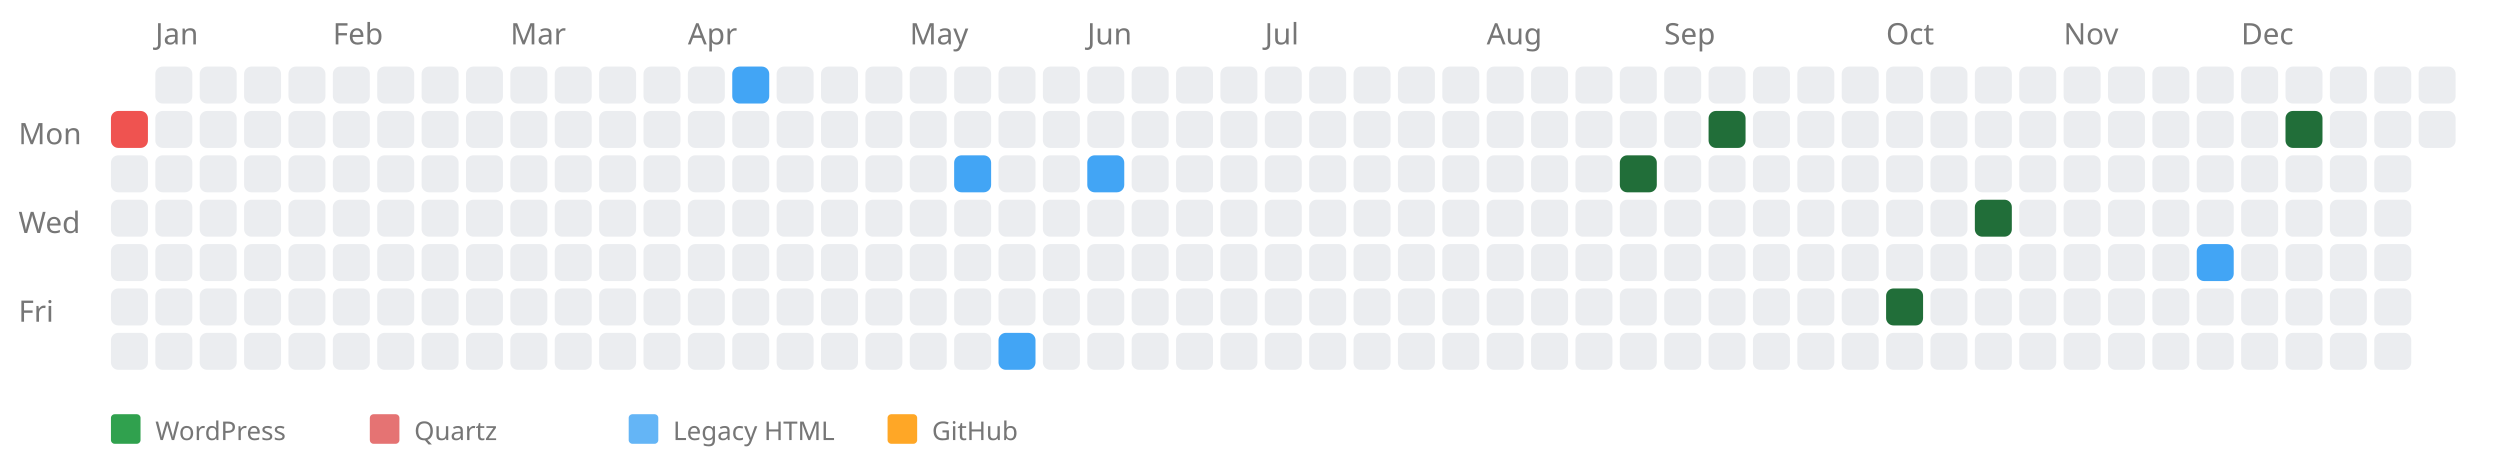
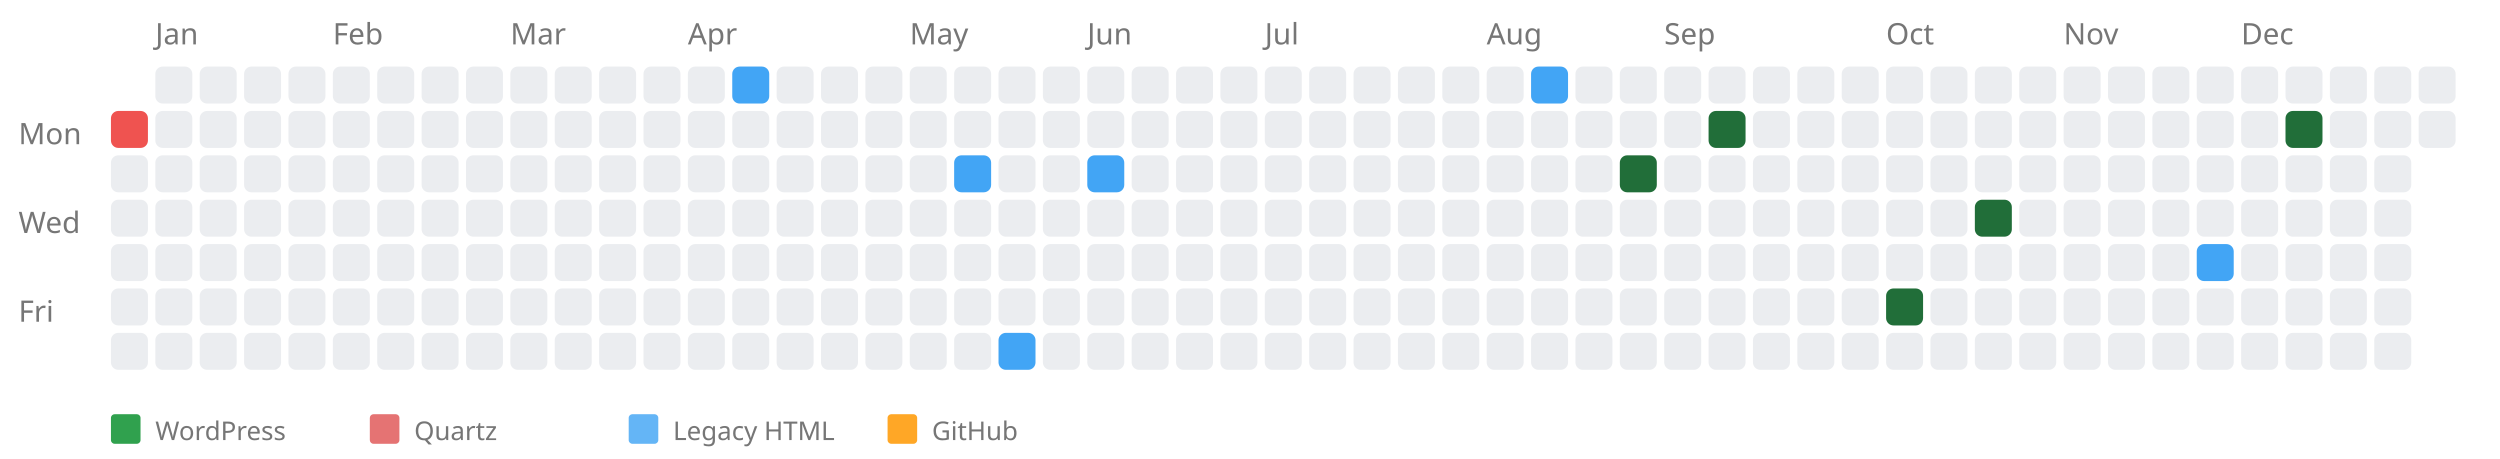
<svg xmlns="http://www.w3.org/2000/svg" width="676" height="124" style="background-color: white;">
  <text x="5" y="39" font-family="sans-serif" font-size="8" fill="#767676">Mon</text>
  <text x="5" y="63" font-family="sans-serif" font-size="8" fill="#767676">Wed</text>
  <text x="5" y="87" font-family="sans-serif" font-size="8" fill="#767676">Fri</text>
  <a href="https://kreier.github.io/quartz/Diary/2007">
    <rect x="30" y="30" width="10" height="10" fill="#ef5350" rx="2" ry="2" />
  </a>
  <rect x="30" y="42" width="10" height="10" fill="#ebedf0" rx="2" ry="2" />
  <rect x="30" y="54" width="10" height="10" fill="#ebedf0" rx="2" ry="2" />
  <rect x="30" y="66" width="10" height="10" fill="#ebedf0" rx="2" ry="2" />
  <rect x="30" y="78" width="10" height="10" fill="#ebedf0" rx="2" ry="2" />
  <rect x="30" y="90" width="10" height="10" fill="#ebedf0" rx="2" ry="2" />
  <text x="42" y="12" font-family="sans-serif" font-size="8" fill="#767676">Jan</text>
  <rect x="42" y="18" width="10" height="10" fill="#ebedf0" rx="2" ry="2" />
  <rect x="42" y="30" width="10" height="10" fill="#ebedf0" rx="2" ry="2" />
  <rect x="42" y="42" width="10" height="10" fill="#ebedf0" rx="2" ry="2" />
  <rect x="42" y="54" width="10" height="10" fill="#ebedf0" rx="2" ry="2" />
  <rect x="42" y="66" width="10" height="10" fill="#ebedf0" rx="2" ry="2" />
  <rect x="42" y="78" width="10" height="10" fill="#ebedf0" rx="2" ry="2" />
  <rect x="42" y="90" width="10" height="10" fill="#ebedf0" rx="2" ry="2" />
  <rect x="54" y="18" width="10" height="10" fill="#ebedf0" rx="2" ry="2" />
  <rect x="54" y="30" width="10" height="10" fill="#ebedf0" rx="2" ry="2" />
  <rect x="54" y="42" width="10" height="10" fill="#ebedf0" rx="2" ry="2" />
  <rect x="54" y="54" width="10" height="10" fill="#ebedf0" rx="2" ry="2" />
  <rect x="54" y="66" width="10" height="10" fill="#ebedf0" rx="2" ry="2" />
  <rect x="54" y="78" width="10" height="10" fill="#ebedf0" rx="2" ry="2" />
  <rect x="54" y="90" width="10" height="10" fill="#ebedf0" rx="2" ry="2" />
  <rect x="66" y="18" width="10" height="10" fill="#ebedf0" rx="2" ry="2" />
  <rect x="66" y="30" width="10" height="10" fill="#ebedf0" rx="2" ry="2" />
  <rect x="66" y="42" width="10" height="10" fill="#ebedf0" rx="2" ry="2" />
  <rect x="66" y="54" width="10" height="10" fill="#ebedf0" rx="2" ry="2" />
  <rect x="66" y="66" width="10" height="10" fill="#ebedf0" rx="2" ry="2" />
  <rect x="66" y="78" width="10" height="10" fill="#ebedf0" rx="2" ry="2" />
  <rect x="66" y="90" width="10" height="10" fill="#ebedf0" rx="2" ry="2" />
  <rect x="78" y="18" width="10" height="10" fill="#ebedf0" rx="2" ry="2" />
  <rect x="78" y="30" width="10" height="10" fill="#ebedf0" rx="2" ry="2" />
  <rect x="78" y="42" width="10" height="10" fill="#ebedf0" rx="2" ry="2" />
  <rect x="78" y="54" width="10" height="10" fill="#ebedf0" rx="2" ry="2" />
  <rect x="78" y="66" width="10" height="10" fill="#ebedf0" rx="2" ry="2" />
  <rect x="78" y="78" width="10" height="10" fill="#ebedf0" rx="2" ry="2" />
  <rect x="78" y="90" width="10" height="10" fill="#ebedf0" rx="2" ry="2" />
  <text x="90" y="12" font-family="sans-serif" font-size="8" fill="#767676">Feb</text>
  <rect x="90" y="18" width="10" height="10" fill="#ebedf0" rx="2" ry="2" />
  <rect x="90" y="30" width="10" height="10" fill="#ebedf0" rx="2" ry="2" />
  <rect x="90" y="42" width="10" height="10" fill="#ebedf0" rx="2" ry="2" />
  <rect x="90" y="54" width="10" height="10" fill="#ebedf0" rx="2" ry="2" />
  <rect x="90" y="66" width="10" height="10" fill="#ebedf0" rx="2" ry="2" />
  <rect x="90" y="78" width="10" height="10" fill="#ebedf0" rx="2" ry="2" />
  <rect x="90" y="90" width="10" height="10" fill="#ebedf0" rx="2" ry="2" />
  <rect x="102" y="18" width="10" height="10" fill="#ebedf0" rx="2" ry="2" />
  <rect x="102" y="30" width="10" height="10" fill="#ebedf0" rx="2" ry="2" />
  <rect x="102" y="42" width="10" height="10" fill="#ebedf0" rx="2" ry="2" />
  <rect x="102" y="54" width="10" height="10" fill="#ebedf0" rx="2" ry="2" />
  <rect x="102" y="66" width="10" height="10" fill="#ebedf0" rx="2" ry="2" />
  <rect x="102" y="78" width="10" height="10" fill="#ebedf0" rx="2" ry="2" />
  <rect x="102" y="90" width="10" height="10" fill="#ebedf0" rx="2" ry="2" />
  <rect x="114" y="18" width="10" height="10" fill="#ebedf0" rx="2" ry="2" />
  <rect x="114" y="30" width="10" height="10" fill="#ebedf0" rx="2" ry="2" />
  <rect x="114" y="42" width="10" height="10" fill="#ebedf0" rx="2" ry="2" />
  <rect x="114" y="54" width="10" height="10" fill="#ebedf0" rx="2" ry="2" />
  <rect x="114" y="66" width="10" height="10" fill="#ebedf0" rx="2" ry="2" />
  <rect x="114" y="78" width="10" height="10" fill="#ebedf0" rx="2" ry="2" />
  <rect x="114" y="90" width="10" height="10" fill="#ebedf0" rx="2" ry="2" />
  <rect x="126" y="18" width="10" height="10" fill="#ebedf0" rx="2" ry="2" />
  <rect x="126" y="30" width="10" height="10" fill="#ebedf0" rx="2" ry="2" />
  <rect x="126" y="42" width="10" height="10" fill="#ebedf0" rx="2" ry="2" />
  <rect x="126" y="54" width="10" height="10" fill="#ebedf0" rx="2" ry="2" />
  <rect x="126" y="66" width="10" height="10" fill="#ebedf0" rx="2" ry="2" />
  <rect x="126" y="78" width="10" height="10" fill="#ebedf0" rx="2" ry="2" />
  <rect x="126" y="90" width="10" height="10" fill="#ebedf0" rx="2" ry="2" />
  <text x="138" y="12" font-family="sans-serif" font-size="8" fill="#767676">Mar</text>
  <rect x="138" y="18" width="10" height="10" fill="#ebedf0" rx="2" ry="2" />
  <rect x="138" y="30" width="10" height="10" fill="#ebedf0" rx="2" ry="2" />
  <rect x="138" y="42" width="10" height="10" fill="#ebedf0" rx="2" ry="2" />
  <rect x="138" y="54" width="10" height="10" fill="#ebedf0" rx="2" ry="2" />
  <rect x="138" y="66" width="10" height="10" fill="#ebedf0" rx="2" ry="2" />
  <rect x="138" y="78" width="10" height="10" fill="#ebedf0" rx="2" ry="2" />
  <rect x="138" y="90" width="10" height="10" fill="#ebedf0" rx="2" ry="2" />
  <rect x="150" y="18" width="10" height="10" fill="#ebedf0" rx="2" ry="2" />
  <rect x="150" y="30" width="10" height="10" fill="#ebedf0" rx="2" ry="2" />
  <rect x="150" y="42" width="10" height="10" fill="#ebedf0" rx="2" ry="2" />
  <rect x="150" y="54" width="10" height="10" fill="#ebedf0" rx="2" ry="2" />
  <rect x="150" y="66" width="10" height="10" fill="#ebedf0" rx="2" ry="2" />
  <rect x="150" y="78" width="10" height="10" fill="#ebedf0" rx="2" ry="2" />
  <rect x="150" y="90" width="10" height="10" fill="#ebedf0" rx="2" ry="2" />
  <rect x="162" y="18" width="10" height="10" fill="#ebedf0" rx="2" ry="2" />
  <rect x="162" y="30" width="10" height="10" fill="#ebedf0" rx="2" ry="2" />
  <rect x="162" y="42" width="10" height="10" fill="#ebedf0" rx="2" ry="2" />
  <rect x="162" y="54" width="10" height="10" fill="#ebedf0" rx="2" ry="2" />
  <rect x="162" y="66" width="10" height="10" fill="#ebedf0" rx="2" ry="2" />
  <rect x="162" y="78" width="10" height="10" fill="#ebedf0" rx="2" ry="2" />
  <rect x="162" y="90" width="10" height="10" fill="#ebedf0" rx="2" ry="2" />
  <rect x="174" y="18" width="10" height="10" fill="#ebedf0" rx="2" ry="2" />
  <rect x="174" y="30" width="10" height="10" fill="#ebedf0" rx="2" ry="2" />
  <rect x="174" y="42" width="10" height="10" fill="#ebedf0" rx="2" ry="2" />
  <rect x="174" y="54" width="10" height="10" fill="#ebedf0" rx="2" ry="2" />
  <rect x="174" y="66" width="10" height="10" fill="#ebedf0" rx="2" ry="2" />
  <rect x="174" y="78" width="10" height="10" fill="#ebedf0" rx="2" ry="2" />
  <rect x="174" y="90" width="10" height="10" fill="#ebedf0" rx="2" ry="2" />
  <text x="186" y="12" font-family="sans-serif" font-size="8" fill="#767676">Apr</text>
  <rect x="186" y="18" width="10" height="10" fill="#ebedf0" rx="2" ry="2" />
  <rect x="186" y="30" width="10" height="10" fill="#ebedf0" rx="2" ry="2" />
  <rect x="186" y="42" width="10" height="10" fill="#ebedf0" rx="2" ry="2" />
  <rect x="186" y="54" width="10" height="10" fill="#ebedf0" rx="2" ry="2" />
  <rect x="186" y="66" width="10" height="10" fill="#ebedf0" rx="2" ry="2" />
  <rect x="186" y="78" width="10" height="10" fill="#ebedf0" rx="2" ry="2" />
  <rect x="186" y="90" width="10" height="10" fill="#ebedf0" rx="2" ry="2" />
  <a href="https://saiht.de/legacy/projekte/deutsch.html">
    <rect x="198" y="18" width="10" height="10" fill="#42a5f5" rx="2" ry="2" />
  </a>
  <rect x="198" y="30" width="10" height="10" fill="#ebedf0" rx="2" ry="2" />
  <rect x="198" y="42" width="10" height="10" fill="#ebedf0" rx="2" ry="2" />
  <rect x="198" y="54" width="10" height="10" fill="#ebedf0" rx="2" ry="2" />
  <rect x="198" y="66" width="10" height="10" fill="#ebedf0" rx="2" ry="2" />
  <rect x="198" y="78" width="10" height="10" fill="#ebedf0" rx="2" ry="2" />
  <rect x="198" y="90" width="10" height="10" fill="#ebedf0" rx="2" ry="2" />
  <rect x="210" y="18" width="10" height="10" fill="#ebedf0" rx="2" ry="2" />
  <rect x="210" y="30" width="10" height="10" fill="#ebedf0" rx="2" ry="2" />
  <rect x="210" y="42" width="10" height="10" fill="#ebedf0" rx="2" ry="2" />
  <rect x="210" y="54" width="10" height="10" fill="#ebedf0" rx="2" ry="2" />
  <rect x="210" y="66" width="10" height="10" fill="#ebedf0" rx="2" ry="2" />
  <rect x="210" y="78" width="10" height="10" fill="#ebedf0" rx="2" ry="2" />
  <rect x="210" y="90" width="10" height="10" fill="#ebedf0" rx="2" ry="2" />
  <rect x="222" y="18" width="10" height="10" fill="#ebedf0" rx="2" ry="2" />
  <rect x="222" y="30" width="10" height="10" fill="#ebedf0" rx="2" ry="2" />
  <rect x="222" y="42" width="10" height="10" fill="#ebedf0" rx="2" ry="2" />
  <rect x="222" y="54" width="10" height="10" fill="#ebedf0" rx="2" ry="2" />
  <rect x="222" y="66" width="10" height="10" fill="#ebedf0" rx="2" ry="2" />
  <rect x="222" y="78" width="10" height="10" fill="#ebedf0" rx="2" ry="2" />
  <rect x="222" y="90" width="10" height="10" fill="#ebedf0" rx="2" ry="2" />
  <rect x="234" y="18" width="10" height="10" fill="#ebedf0" rx="2" ry="2" />
  <rect x="234" y="30" width="10" height="10" fill="#ebedf0" rx="2" ry="2" />
  <rect x="234" y="42" width="10" height="10" fill="#ebedf0" rx="2" ry="2" />
  <rect x="234" y="54" width="10" height="10" fill="#ebedf0" rx="2" ry="2" />
  <rect x="234" y="66" width="10" height="10" fill="#ebedf0" rx="2" ry="2" />
  <rect x="234" y="78" width="10" height="10" fill="#ebedf0" rx="2" ry="2" />
  <rect x="234" y="90" width="10" height="10" fill="#ebedf0" rx="2" ry="2" />
  <text x="246" y="12" font-family="sans-serif" font-size="8" fill="#767676">May</text>
  <rect x="246" y="18" width="10" height="10" fill="#ebedf0" rx="2" ry="2" />
  <rect x="246" y="30" width="10" height="10" fill="#ebedf0" rx="2" ry="2" />
  <rect x="246" y="42" width="10" height="10" fill="#ebedf0" rx="2" ry="2" />
  <rect x="246" y="54" width="10" height="10" fill="#ebedf0" rx="2" ry="2" />
  <rect x="246" y="66" width="10" height="10" fill="#ebedf0" rx="2" ry="2" />
  <rect x="246" y="78" width="10" height="10" fill="#ebedf0" rx="2" ry="2" />
  <rect x="246" y="90" width="10" height="10" fill="#ebedf0" rx="2" ry="2" />
  <rect x="258" y="18" width="10" height="10" fill="#ebedf0" rx="2" ry="2" />
  <rect x="258" y="30" width="10" height="10" fill="#ebedf0" rx="2" ry="2" />
  <a href="https://saiht.de/legacy/urlaub/2003_elbsandstein.html">
    <rect x="258" y="42" width="10" height="10" fill="#42a5f5" rx="2" ry="2" />
  </a>
  <rect x="258" y="54" width="10" height="10" fill="#ebedf0" rx="2" ry="2" />
  <rect x="258" y="66" width="10" height="10" fill="#ebedf0" rx="2" ry="2" />
  <rect x="258" y="78" width="10" height="10" fill="#ebedf0" rx="2" ry="2" />
  <rect x="258" y="90" width="10" height="10" fill="#ebedf0" rx="2" ry="2" />
  <rect x="270" y="18" width="10" height="10" fill="#ebedf0" rx="2" ry="2" />
  <rect x="270" y="30" width="10" height="10" fill="#ebedf0" rx="2" ry="2" />
  <rect x="270" y="42" width="10" height="10" fill="#ebedf0" rx="2" ry="2" />
  <rect x="270" y="54" width="10" height="10" fill="#ebedf0" rx="2" ry="2" />
  <rect x="270" y="66" width="10" height="10" fill="#ebedf0" rx="2" ry="2" />
  <rect x="270" y="78" width="10" height="10" fill="#ebedf0" rx="2" ry="2" />
  <a href="https://saiht.de/legacy/urlaub/1998_thailand_pic.html">
    <rect x="270" y="90" width="10" height="10" fill="#42a5f5" rx="2" ry="2" />
  </a>
  <rect x="282" y="18" width="10" height="10" fill="#ebedf0" rx="2" ry="2" />
  <rect x="282" y="30" width="10" height="10" fill="#ebedf0" rx="2" ry="2" />
  <rect x="282" y="42" width="10" height="10" fill="#ebedf0" rx="2" ry="2" />
  <rect x="282" y="54" width="10" height="10" fill="#ebedf0" rx="2" ry="2" />
  <rect x="282" y="66" width="10" height="10" fill="#ebedf0" rx="2" ry="2" />
  <rect x="282" y="78" width="10" height="10" fill="#ebedf0" rx="2" ry="2" />
  <rect x="282" y="90" width="10" height="10" fill="#ebedf0" rx="2" ry="2" />
  <text x="294" y="12" font-family="sans-serif" font-size="8" fill="#767676">Jun</text>
  <rect x="294" y="18" width="10" height="10" fill="#ebedf0" rx="2" ry="2" />
  <rect x="294" y="30" width="10" height="10" fill="#ebedf0" rx="2" ry="2" />
  <a href="https://saiht.de/legacy/impressum.html">
    <rect x="294" y="42" width="10" height="10" fill="#42a5f5" rx="2" ry="2" />
  </a>
  <rect x="294" y="54" width="10" height="10" fill="#ebedf0" rx="2" ry="2" />
  <rect x="294" y="66" width="10" height="10" fill="#ebedf0" rx="2" ry="2" />
  <rect x="294" y="78" width="10" height="10" fill="#ebedf0" rx="2" ry="2" />
  <rect x="294" y="90" width="10" height="10" fill="#ebedf0" rx="2" ry="2" />
  <rect x="306" y="18" width="10" height="10" fill="#ebedf0" rx="2" ry="2" />
  <rect x="306" y="30" width="10" height="10" fill="#ebedf0" rx="2" ry="2" />
  <rect x="306" y="42" width="10" height="10" fill="#ebedf0" rx="2" ry="2" />
  <rect x="306" y="54" width="10" height="10" fill="#ebedf0" rx="2" ry="2" />
  <rect x="306" y="66" width="10" height="10" fill="#ebedf0" rx="2" ry="2" />
  <rect x="306" y="78" width="10" height="10" fill="#ebedf0" rx="2" ry="2" />
  <rect x="306" y="90" width="10" height="10" fill="#ebedf0" rx="2" ry="2" />
  <rect x="318" y="18" width="10" height="10" fill="#ebedf0" rx="2" ry="2" />
  <rect x="318" y="30" width="10" height="10" fill="#ebedf0" rx="2" ry="2" />
  <rect x="318" y="42" width="10" height="10" fill="#ebedf0" rx="2" ry="2" />
  <rect x="318" y="54" width="10" height="10" fill="#ebedf0" rx="2" ry="2" />
  <rect x="318" y="66" width="10" height="10" fill="#ebedf0" rx="2" ry="2" />
  <rect x="318" y="78" width="10" height="10" fill="#ebedf0" rx="2" ry="2" />
  <rect x="318" y="90" width="10" height="10" fill="#ebedf0" rx="2" ry="2" />
  <rect x="330" y="18" width="10" height="10" fill="#ebedf0" rx="2" ry="2" />
  <rect x="330" y="30" width="10" height="10" fill="#ebedf0" rx="2" ry="2" />
  <rect x="330" y="42" width="10" height="10" fill="#ebedf0" rx="2" ry="2" />
  <rect x="330" y="54" width="10" height="10" fill="#ebedf0" rx="2" ry="2" />
  <rect x="330" y="66" width="10" height="10" fill="#ebedf0" rx="2" ry="2" />
  <rect x="330" y="78" width="10" height="10" fill="#ebedf0" rx="2" ry="2" />
  <rect x="330" y="90" width="10" height="10" fill="#ebedf0" rx="2" ry="2" />
  <text x="342" y="12" font-family="sans-serif" font-size="8" fill="#767676">Jul</text>
  <rect x="342" y="18" width="10" height="10" fill="#ebedf0" rx="2" ry="2" />
  <rect x="342" y="30" width="10" height="10" fill="#ebedf0" rx="2" ry="2" />
  <rect x="342" y="42" width="10" height="10" fill="#ebedf0" rx="2" ry="2" />
  <rect x="342" y="54" width="10" height="10" fill="#ebedf0" rx="2" ry="2" />
  <rect x="342" y="66" width="10" height="10" fill="#ebedf0" rx="2" ry="2" />
  <rect x="342" y="78" width="10" height="10" fill="#ebedf0" rx="2" ry="2" />
  <rect x="342" y="90" width="10" height="10" fill="#ebedf0" rx="2" ry="2" />
  <rect x="354" y="18" width="10" height="10" fill="#ebedf0" rx="2" ry="2" />
  <rect x="354" y="30" width="10" height="10" fill="#ebedf0" rx="2" ry="2" />
  <rect x="354" y="42" width="10" height="10" fill="#ebedf0" rx="2" ry="2" />
  <rect x="354" y="54" width="10" height="10" fill="#ebedf0" rx="2" ry="2" />
  <rect x="354" y="66" width="10" height="10" fill="#ebedf0" rx="2" ry="2" />
  <rect x="354" y="78" width="10" height="10" fill="#ebedf0" rx="2" ry="2" />
  <rect x="354" y="90" width="10" height="10" fill="#ebedf0" rx="2" ry="2" />
  <rect x="366" y="18" width="10" height="10" fill="#ebedf0" rx="2" ry="2" />
  <rect x="366" y="30" width="10" height="10" fill="#ebedf0" rx="2" ry="2" />
  <rect x="366" y="42" width="10" height="10" fill="#ebedf0" rx="2" ry="2" />
  <rect x="366" y="54" width="10" height="10" fill="#ebedf0" rx="2" ry="2" />
  <rect x="366" y="66" width="10" height="10" fill="#ebedf0" rx="2" ry="2" />
  <rect x="366" y="78" width="10" height="10" fill="#ebedf0" rx="2" ry="2" />
  <rect x="366" y="90" width="10" height="10" fill="#ebedf0" rx="2" ry="2" />
  <rect x="378" y="18" width="10" height="10" fill="#ebedf0" rx="2" ry="2" />
  <rect x="378" y="30" width="10" height="10" fill="#ebedf0" rx="2" ry="2" />
  <rect x="378" y="42" width="10" height="10" fill="#ebedf0" rx="2" ry="2" />
  <rect x="378" y="54" width="10" height="10" fill="#ebedf0" rx="2" ry="2" />
  <rect x="378" y="66" width="10" height="10" fill="#ebedf0" rx="2" ry="2" />
  <rect x="378" y="78" width="10" height="10" fill="#ebedf0" rx="2" ry="2" />
  <rect x="378" y="90" width="10" height="10" fill="#ebedf0" rx="2" ry="2" />
  <rect x="390" y="18" width="10" height="10" fill="#ebedf0" rx="2" ry="2" />
  <rect x="390" y="30" width="10" height="10" fill="#ebedf0" rx="2" ry="2" />
  <rect x="390" y="42" width="10" height="10" fill="#ebedf0" rx="2" ry="2" />
  <rect x="390" y="54" width="10" height="10" fill="#ebedf0" rx="2" ry="2" />
  <rect x="390" y="66" width="10" height="10" fill="#ebedf0" rx="2" ry="2" />
  <rect x="390" y="78" width="10" height="10" fill="#ebedf0" rx="2" ry="2" />
  <rect x="390" y="90" width="10" height="10" fill="#ebedf0" rx="2" ry="2" />
  <text x="402" y="12" font-family="sans-serif" font-size="8" fill="#767676">Aug</text>
  <rect x="402" y="18" width="10" height="10" fill="#ebedf0" rx="2" ry="2" />
  <rect x="402" y="30" width="10" height="10" fill="#ebedf0" rx="2" ry="2" />
  <rect x="402" y="42" width="10" height="10" fill="#ebedf0" rx="2" ry="2" />
  <rect x="402" y="54" width="10" height="10" fill="#ebedf0" rx="2" ry="2" />
  <rect x="402" y="66" width="10" height="10" fill="#ebedf0" rx="2" ry="2" />
  <rect x="402" y="78" width="10" height="10" fill="#ebedf0" rx="2" ry="2" />
  <rect x="402" y="90" width="10" height="10" fill="#ebedf0" rx="2" ry="2" />
-   <rect x="414" y="18" width="10" height="10" fill="#ebedf0" rx="2" ry="2" />
+   <a href="https://saiht.de/legacy/logfeile/sitemap.html">
+     <rect x="414" y="18" width="10" height="10" fill="#42a5f5" rx="2" ry="2" />
+   </a>
  <rect x="414" y="30" width="10" height="10" fill="#ebedf0" rx="2" ry="2" />
  <rect x="414" y="42" width="10" height="10" fill="#ebedf0" rx="2" ry="2" />
  <rect x="414" y="54" width="10" height="10" fill="#ebedf0" rx="2" ry="2" />
  <rect x="414" y="66" width="10" height="10" fill="#ebedf0" rx="2" ry="2" />
  <rect x="414" y="78" width="10" height="10" fill="#ebedf0" rx="2" ry="2" />
  <rect x="414" y="90" width="10" height="10" fill="#ebedf0" rx="2" ry="2" />
  <rect x="426" y="18" width="10" height="10" fill="#ebedf0" rx="2" ry="2" />
  <rect x="426" y="30" width="10" height="10" fill="#ebedf0" rx="2" ry="2" />
  <rect x="426" y="42" width="10" height="10" fill="#ebedf0" rx="2" ry="2" />
  <rect x="426" y="54" width="10" height="10" fill="#ebedf0" rx="2" ry="2" />
  <rect x="426" y="66" width="10" height="10" fill="#ebedf0" rx="2" ry="2" />
  <rect x="426" y="78" width="10" height="10" fill="#ebedf0" rx="2" ry="2" />
  <rect x="426" y="90" width="10" height="10" fill="#ebedf0" rx="2" ry="2" />
  <rect x="438" y="18" width="10" height="10" fill="#ebedf0" rx="2" ry="2" />
  <rect x="438" y="30" width="10" height="10" fill="#ebedf0" rx="2" ry="2" />
  <a href="https://saiht.de/blog/2007/08/28/registrierung-von-saiht-org/">
    <rect x="438" y="42" width="10" height="10" fill="#216e39" rx="2" ry="2" />
  </a>
  <rect x="438" y="54" width="10" height="10" fill="#ebedf0" rx="2" ry="2" />
  <rect x="438" y="66" width="10" height="10" fill="#ebedf0" rx="2" ry="2" />
  <rect x="438" y="78" width="10" height="10" fill="#ebedf0" rx="2" ry="2" />
  <rect x="438" y="90" width="10" height="10" fill="#ebedf0" rx="2" ry="2" />
  <text x="450" y="12" font-family="sans-serif" font-size="8" fill="#767676">Sep</text>
  <rect x="450" y="18" width="10" height="10" fill="#ebedf0" rx="2" ry="2" />
  <rect x="450" y="30" width="10" height="10" fill="#ebedf0" rx="2" ry="2" />
  <rect x="450" y="42" width="10" height="10" fill="#ebedf0" rx="2" ry="2" />
  <rect x="450" y="54" width="10" height="10" fill="#ebedf0" rx="2" ry="2" />
  <rect x="450" y="66" width="10" height="10" fill="#ebedf0" rx="2" ry="2" />
  <rect x="450" y="78" width="10" height="10" fill="#ebedf0" rx="2" ry="2" />
  <rect x="450" y="90" width="10" height="10" fill="#ebedf0" rx="2" ry="2" />
  <rect x="462" y="18" width="10" height="10" fill="#ebedf0" rx="2" ry="2" />
  <a href="https://saiht.de/blog/2007/09/10/abflug-nach-moskau/">
    <rect x="462" y="30" width="10" height="10" fill="#216e39" rx="2" ry="2" />
  </a>
  <rect x="462" y="42" width="10" height="10" fill="#ebedf0" rx="2" ry="2" />
  <rect x="462" y="54" width="10" height="10" fill="#ebedf0" rx="2" ry="2" />
  <rect x="462" y="66" width="10" height="10" fill="#ebedf0" rx="2" ry="2" />
  <rect x="462" y="78" width="10" height="10" fill="#ebedf0" rx="2" ry="2" />
  <rect x="462" y="90" width="10" height="10" fill="#ebedf0" rx="2" ry="2" />
  <rect x="474" y="18" width="10" height="10" fill="#ebedf0" rx="2" ry="2" />
  <rect x="474" y="30" width="10" height="10" fill="#ebedf0" rx="2" ry="2" />
  <rect x="474" y="42" width="10" height="10" fill="#ebedf0" rx="2" ry="2" />
  <rect x="474" y="54" width="10" height="10" fill="#ebedf0" rx="2" ry="2" />
  <rect x="474" y="66" width="10" height="10" fill="#ebedf0" rx="2" ry="2" />
  <rect x="474" y="78" width="10" height="10" fill="#ebedf0" rx="2" ry="2" />
  <rect x="474" y="90" width="10" height="10" fill="#ebedf0" rx="2" ry="2" />
  <rect x="486" y="18" width="10" height="10" fill="#ebedf0" rx="2" ry="2" />
  <rect x="486" y="30" width="10" height="10" fill="#ebedf0" rx="2" ry="2" />
  <rect x="486" y="42" width="10" height="10" fill="#ebedf0" rx="2" ry="2" />
  <rect x="486" y="54" width="10" height="10" fill="#ebedf0" rx="2" ry="2" />
  <rect x="486" y="66" width="10" height="10" fill="#ebedf0" rx="2" ry="2" />
  <rect x="486" y="78" width="10" height="10" fill="#ebedf0" rx="2" ry="2" />
  <rect x="486" y="90" width="10" height="10" fill="#ebedf0" rx="2" ry="2" />
  <rect x="498" y="18" width="10" height="10" fill="#ebedf0" rx="2" ry="2" />
  <rect x="498" y="30" width="10" height="10" fill="#ebedf0" rx="2" ry="2" />
  <rect x="498" y="42" width="10" height="10" fill="#ebedf0" rx="2" ry="2" />
  <rect x="498" y="54" width="10" height="10" fill="#ebedf0" rx="2" ry="2" />
  <rect x="498" y="66" width="10" height="10" fill="#ebedf0" rx="2" ry="2" />
  <rect x="498" y="78" width="10" height="10" fill="#ebedf0" rx="2" ry="2" />
  <rect x="498" y="90" width="10" height="10" fill="#ebedf0" rx="2" ry="2" />
  <text x="510" y="12" font-family="sans-serif" font-size="8" fill="#767676">Oct</text>
  <rect x="510" y="18" width="10" height="10" fill="#ebedf0" rx="2" ry="2" />
  <rect x="510" y="30" width="10" height="10" fill="#ebedf0" rx="2" ry="2" />
  <rect x="510" y="42" width="10" height="10" fill="#ebedf0" rx="2" ry="2" />
  <rect x="510" y="54" width="10" height="10" fill="#ebedf0" rx="2" ry="2" />
  <rect x="510" y="66" width="10" height="10" fill="#ebedf0" rx="2" ry="2" />
  <a href="https://saiht.de/blog/2007/10/12/aufstieg-auf-den-elbrus/">
    <rect x="510" y="78" width="10" height="10" fill="#216e39" rx="2" ry="2" />
  </a>
  <rect x="510" y="90" width="10" height="10" fill="#ebedf0" rx="2" ry="2" />
  <rect x="522" y="18" width="10" height="10" fill="#ebedf0" rx="2" ry="2" />
  <rect x="522" y="30" width="10" height="10" fill="#ebedf0" rx="2" ry="2" />
  <rect x="522" y="42" width="10" height="10" fill="#ebedf0" rx="2" ry="2" />
  <rect x="522" y="54" width="10" height="10" fill="#ebedf0" rx="2" ry="2" />
  <rect x="522" y="66" width="10" height="10" fill="#ebedf0" rx="2" ry="2" />
  <rect x="522" y="78" width="10" height="10" fill="#ebedf0" rx="2" ry="2" />
  <rect x="522" y="90" width="10" height="10" fill="#ebedf0" rx="2" ry="2" />
  <rect x="534" y="18" width="10" height="10" fill="#ebedf0" rx="2" ry="2" />
  <rect x="534" y="30" width="10" height="10" fill="#ebedf0" rx="2" ry="2" />
  <rect x="534" y="42" width="10" height="10" fill="#ebedf0" rx="2" ry="2" />
  <a href="https://saiht.de/blog/2007/10/24/grunde-fur-das-ledigsein/">
    <rect x="534" y="54" width="10" height="10" fill="#216e39" rx="2" ry="2" />
  </a>
  <rect x="534" y="66" width="10" height="10" fill="#ebedf0" rx="2" ry="2" />
  <rect x="534" y="78" width="10" height="10" fill="#ebedf0" rx="2" ry="2" />
  <rect x="534" y="90" width="10" height="10" fill="#ebedf0" rx="2" ry="2" />
  <rect x="546" y="18" width="10" height="10" fill="#ebedf0" rx="2" ry="2" />
  <rect x="546" y="30" width="10" height="10" fill="#ebedf0" rx="2" ry="2" />
  <rect x="546" y="42" width="10" height="10" fill="#ebedf0" rx="2" ry="2" />
  <rect x="546" y="54" width="10" height="10" fill="#ebedf0" rx="2" ry="2" />
  <rect x="546" y="66" width="10" height="10" fill="#ebedf0" rx="2" ry="2" />
  <rect x="546" y="78" width="10" height="10" fill="#ebedf0" rx="2" ry="2" />
  <rect x="546" y="90" width="10" height="10" fill="#ebedf0" rx="2" ry="2" />
  <text x="558" y="12" font-family="sans-serif" font-size="8" fill="#767676">Nov</text>
  <rect x="558" y="18" width="10" height="10" fill="#ebedf0" rx="2" ry="2" />
  <rect x="558" y="30" width="10" height="10" fill="#ebedf0" rx="2" ry="2" />
  <rect x="558" y="42" width="10" height="10" fill="#ebedf0" rx="2" ry="2" />
  <rect x="558" y="54" width="10" height="10" fill="#ebedf0" rx="2" ry="2" />
  <rect x="558" y="66" width="10" height="10" fill="#ebedf0" rx="2" ry="2" />
  <rect x="558" y="78" width="10" height="10" fill="#ebedf0" rx="2" ry="2" />
  <rect x="558" y="90" width="10" height="10" fill="#ebedf0" rx="2" ry="2" />
  <rect x="570" y="18" width="10" height="10" fill="#ebedf0" rx="2" ry="2" />
  <rect x="570" y="30" width="10" height="10" fill="#ebedf0" rx="2" ry="2" />
  <rect x="570" y="42" width="10" height="10" fill="#ebedf0" rx="2" ry="2" />
  <rect x="570" y="54" width="10" height="10" fill="#ebedf0" rx="2" ry="2" />
  <rect x="570" y="66" width="10" height="10" fill="#ebedf0" rx="2" ry="2" />
  <rect x="570" y="78" width="10" height="10" fill="#ebedf0" rx="2" ry="2" />
  <rect x="570" y="90" width="10" height="10" fill="#ebedf0" rx="2" ry="2" />
  <rect x="582" y="18" width="10" height="10" fill="#ebedf0" rx="2" ry="2" />
  <rect x="582" y="30" width="10" height="10" fill="#ebedf0" rx="2" ry="2" />
  <rect x="582" y="42" width="10" height="10" fill="#ebedf0" rx="2" ry="2" />
  <rect x="582" y="54" width="10" height="10" fill="#ebedf0" rx="2" ry="2" />
  <rect x="582" y="66" width="10" height="10" fill="#ebedf0" rx="2" ry="2" />
  <rect x="582" y="78" width="10" height="10" fill="#ebedf0" rx="2" ry="2" />
  <rect x="582" y="90" width="10" height="10" fill="#ebedf0" rx="2" ry="2" />
  <rect x="594" y="18" width="10" height="10" fill="#ebedf0" rx="2" ry="2" />
  <rect x="594" y="30" width="10" height="10" fill="#ebedf0" rx="2" ry="2" />
  <rect x="594" y="42" width="10" height="10" fill="#ebedf0" rx="2" ry="2" />
  <rect x="594" y="54" width="10" height="10" fill="#ebedf0" rx="2" ry="2" />
  <a href="https://saiht.de/legacy/projekte/02leben.html">
    <rect x="594" y="66" width="10" height="10" fill="#42a5f5" rx="2" ry="2" />
  </a>
  <rect x="594" y="78" width="10" height="10" fill="#ebedf0" rx="2" ry="2" />
  <rect x="594" y="90" width="10" height="10" fill="#ebedf0" rx="2" ry="2" />
  <text x="606" y="12" font-family="sans-serif" font-size="8" fill="#767676">Dec</text>
  <rect x="606" y="18" width="10" height="10" fill="#ebedf0" rx="2" ry="2" />
  <rect x="606" y="30" width="10" height="10" fill="#ebedf0" rx="2" ry="2" />
  <rect x="606" y="42" width="10" height="10" fill="#ebedf0" rx="2" ry="2" />
  <rect x="606" y="54" width="10" height="10" fill="#ebedf0" rx="2" ry="2" />
  <rect x="606" y="66" width="10" height="10" fill="#ebedf0" rx="2" ry="2" />
  <rect x="606" y="78" width="10" height="10" fill="#ebedf0" rx="2" ry="2" />
  <rect x="606" y="90" width="10" height="10" fill="#ebedf0" rx="2" ry="2" />
  <rect x="618" y="18" width="10" height="10" fill="#ebedf0" rx="2" ry="2" />
  <a href="https://saiht.de/blog/2007/12/10/russischer-vortrag-uber-studienergebnisse/">
    <rect x="618" y="30" width="10" height="10" fill="#216e39" rx="2" ry="2" />
  </a>
  <rect x="618" y="42" width="10" height="10" fill="#ebedf0" rx="2" ry="2" />
  <rect x="618" y="54" width="10" height="10" fill="#ebedf0" rx="2" ry="2" />
  <rect x="618" y="66" width="10" height="10" fill="#ebedf0" rx="2" ry="2" />
  <rect x="618" y="78" width="10" height="10" fill="#ebedf0" rx="2" ry="2" />
  <rect x="618" y="90" width="10" height="10" fill="#ebedf0" rx="2" ry="2" />
  <rect x="630" y="18" width="10" height="10" fill="#ebedf0" rx="2" ry="2" />
  <rect x="630" y="30" width="10" height="10" fill="#ebedf0" rx="2" ry="2" />
  <rect x="630" y="42" width="10" height="10" fill="#ebedf0" rx="2" ry="2" />
  <rect x="630" y="54" width="10" height="10" fill="#ebedf0" rx="2" ry="2" />
  <rect x="630" y="66" width="10" height="10" fill="#ebedf0" rx="2" ry="2" />
  <rect x="630" y="78" width="10" height="10" fill="#ebedf0" rx="2" ry="2" />
  <rect x="630" y="90" width="10" height="10" fill="#ebedf0" rx="2" ry="2" />
  <rect x="642" y="18" width="10" height="10" fill="#ebedf0" rx="2" ry="2" />
  <rect x="642" y="30" width="10" height="10" fill="#ebedf0" rx="2" ry="2" />
  <rect x="642" y="42" width="10" height="10" fill="#ebedf0" rx="2" ry="2" />
  <rect x="642" y="54" width="10" height="10" fill="#ebedf0" rx="2" ry="2" />
  <rect x="642" y="66" width="10" height="10" fill="#ebedf0" rx="2" ry="2" />
  <rect x="642" y="78" width="10" height="10" fill="#ebedf0" rx="2" ry="2" />
  <rect x="642" y="90" width="10" height="10" fill="#ebedf0" rx="2" ry="2" />
  <rect x="654" y="18" width="10" height="10" fill="#ebedf0" rx="2" ry="2" />
  <rect x="654" y="30" width="10" height="10" fill="#ebedf0" rx="2" ry="2" />
  <rect x="30" y="112" width="8" height="8" fill="#30a14e" rx="1" ry="1" />
  <text x="42" y="119" font-family="sans-serif" font-size="7" fill="#767676">WordPress</text>
  <rect x="100" y="112" width="8" height="8" fill="#e57373" rx="1" ry="1" />
  <text x="112" y="119" font-family="sans-serif" font-size="7" fill="#767676">Quartz</text>
  <rect x="170" y="112" width="8" height="8" fill="#64b5f6" rx="1" ry="1" />
  <text x="182" y="119" font-family="sans-serif" font-size="7" fill="#767676">Legacy HTML</text>
  <rect x="240" y="112" width="8" height="8" fill="#ffa726" rx="1" ry="1" />
  <text x="252" y="119" font-family="sans-serif" font-size="7" fill="#767676">GitHub</text>
</svg>
